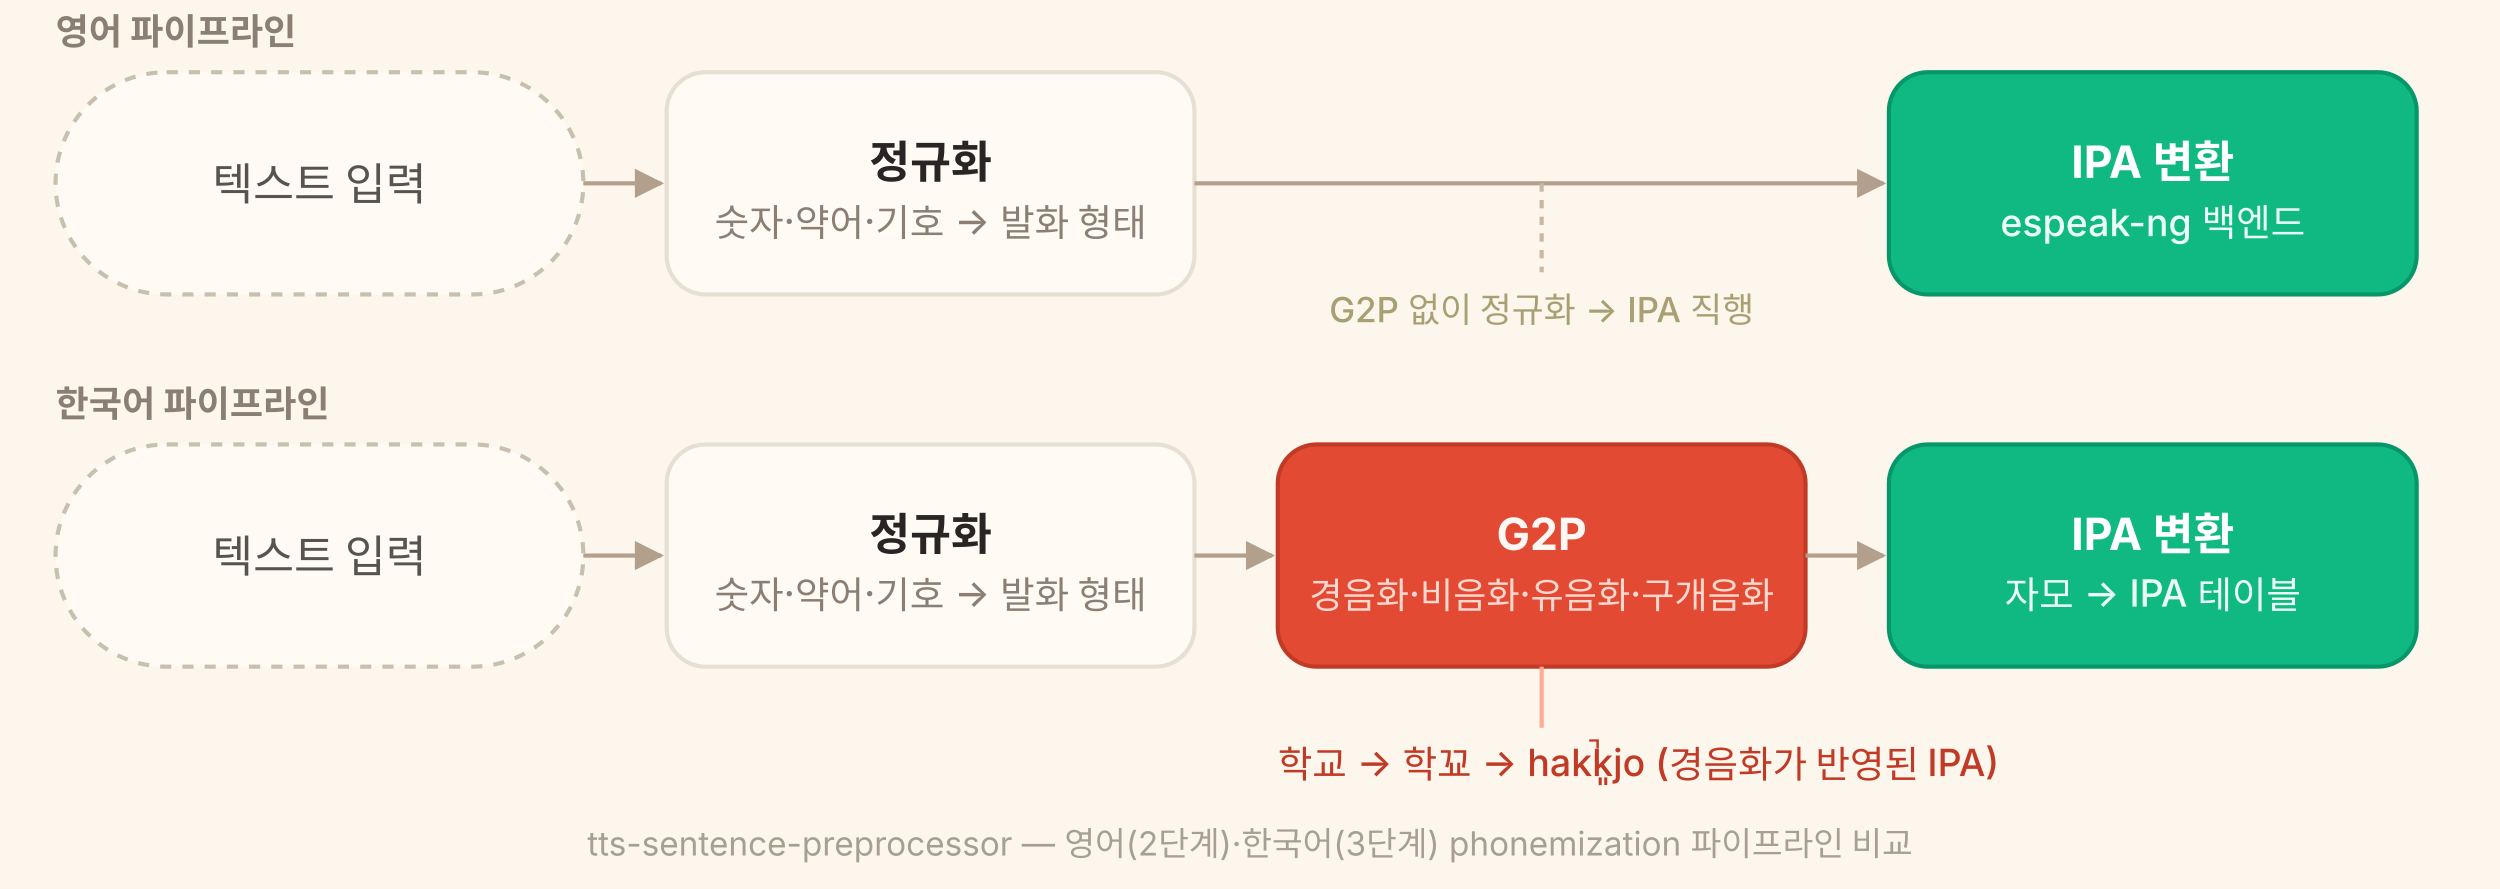
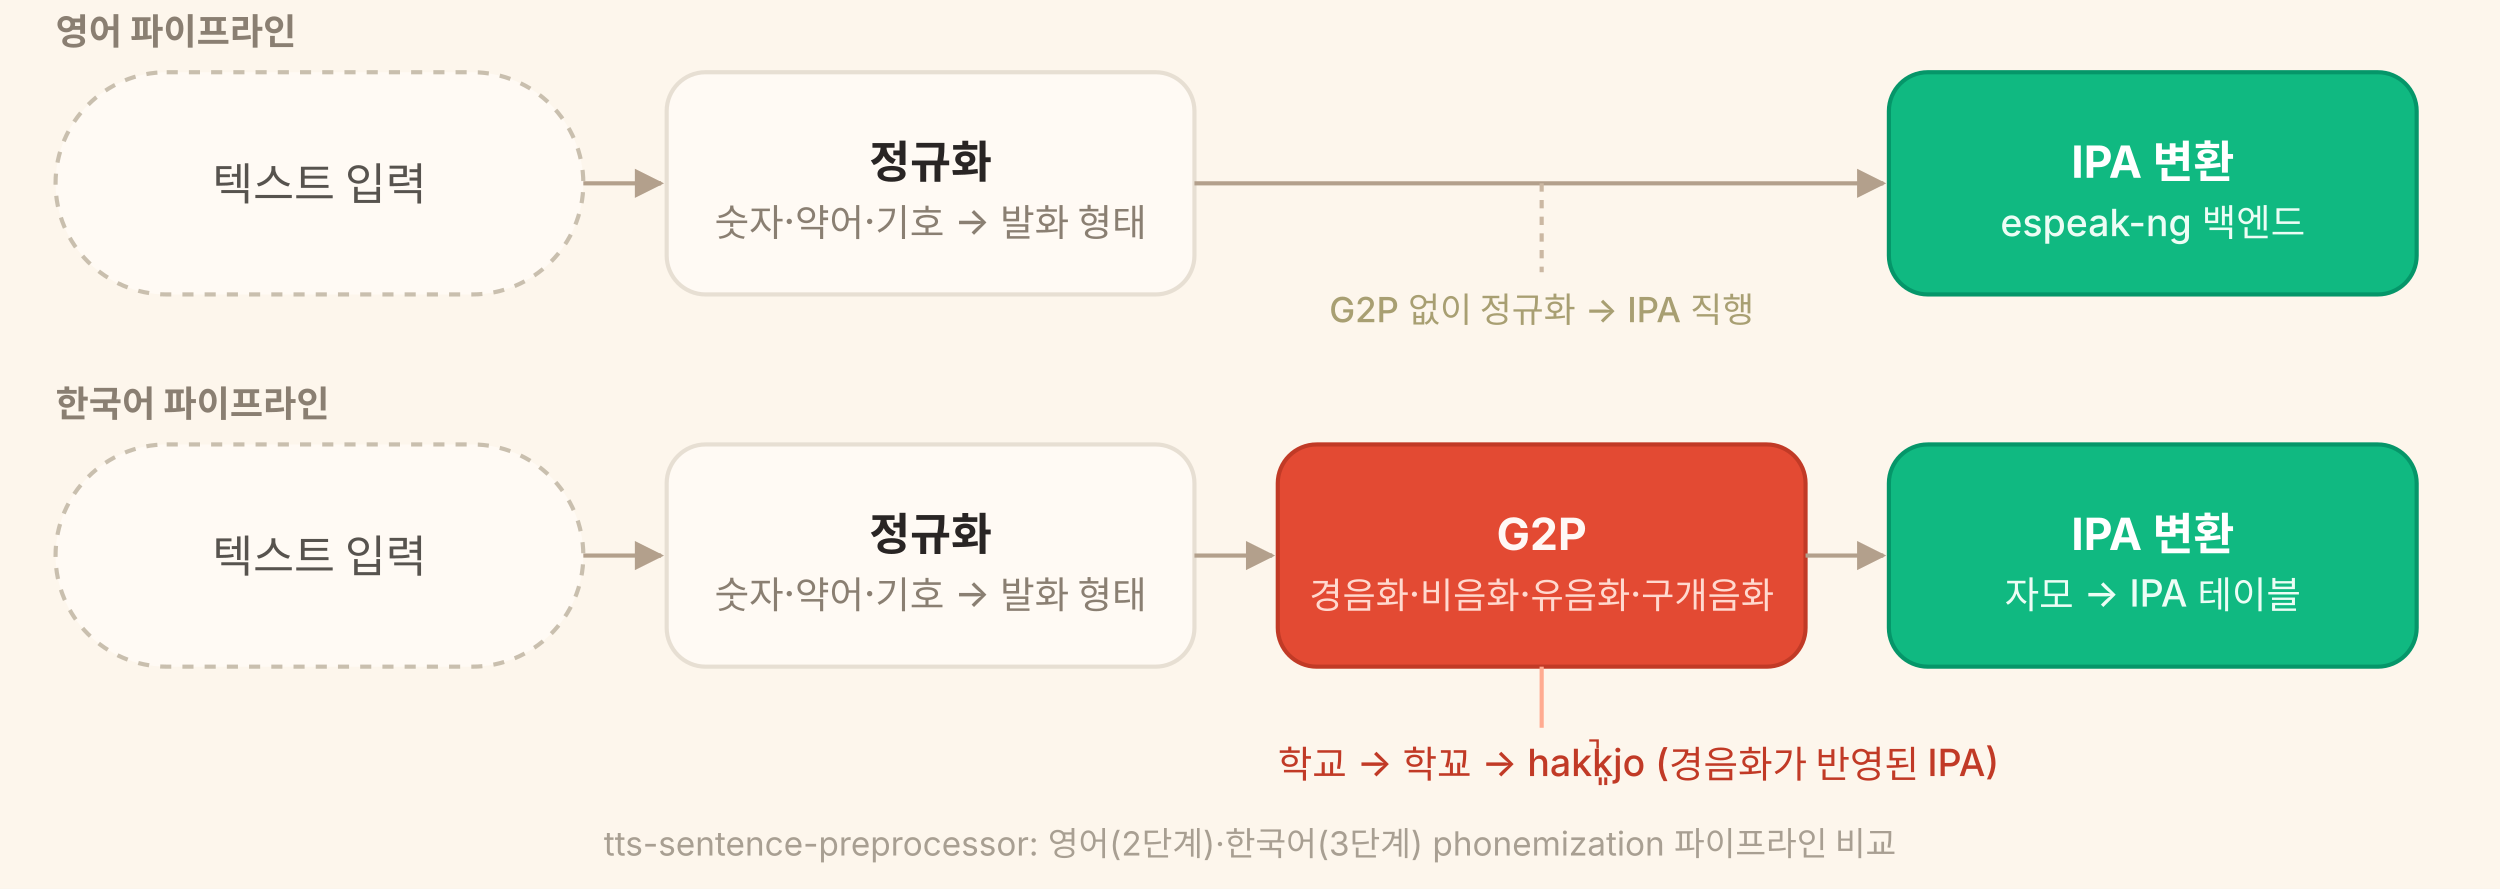
<svg xmlns="http://www.w3.org/2000/svg" viewBox="0 0 900 320" role="img" aria-labelledby="title desc" font-family="ui-sans-serif, system-ui, -apple-system, sans-serif">
  <rect x="0" y="0" width="900" height="320" fill="#fdf6ec" />
  <defs>
    <marker id="arrow" viewBox="0 0 10 10" refX="9" refY="5" markerWidth="7" markerHeight="7" orient="auto-start-reverse">
      <path d="M0,0 L10,5 L0,10 z" fill="#b3a08c" />
    </marker>
  </defs>
  <text x="20" y="16" font-size="13" font-weight="700" fill="#8a7f72">영어 파이프라인</text>
  <text x="20" y="150" font-size="13" font-weight="700" fill="#8a7f72">한국어 파이프라인</text>
  <rect x="20" y="26" width="190" height="80" rx="40" fill="#fffaf4" stroke="#c9bfae" stroke-width="1.5" stroke-dasharray="4 4" />
  <text x="115" y="72" text-anchor="middle" font-size="16" font-weight="500" fill="#57534e">텍스트 입력</text>
  <rect x="240" y="26" width="190" height="80" rx="14" fill="#fffaf4" stroke="#e7dfd3" stroke-width="1.5" />
  <text x="335" y="64" text-anchor="middle" font-size="16" font-weight="700" fill="#292524">정규화</text>
  <text x="335" y="85" text-anchor="middle" font-size="13.5" font-weight="500" fill="#8a7f72">숫자·약어·기호 → 발화 형태</text>
  <rect x="680" y="26" width="190" height="80" rx="14" fill="#10b981" stroke="#059669" stroke-width="1.5" />
  <text x="775" y="64" text-anchor="middle" font-size="16" font-weight="700" fill="#ffffff">IPA 변환</text>
  <text x="775" y="85" text-anchor="middle" font-size="13.5" font-weight="500" fill="#ecfdf5">espeak-ng 백엔드</text>
  <line x1="210" y1="66" x2="238" y2="66" stroke="#b3a08c" stroke-width="1.5" marker-end="url(#arrow)" />
  <line x1="430" y1="66" x2="678" y2="66" stroke="#b3a08c" stroke-width="1.5" marker-end="url(#arrow)" />
  <line x1="555" y1="66" x2="555" y2="98" stroke="#cbb8a3" stroke-width="1.5" stroke-dasharray="3 3" />
  <text x="555" y="116" text-anchor="middle" font-size="12.5" font-weight="500" fill="#a89f72">G2P 없이 정규화 → IPA 직행</text>
  <rect x="20" y="160" width="190" height="80" rx="40" fill="#fffaf4" stroke="#c9bfae" stroke-width="1.5" stroke-dasharray="4 4" />
  <text x="115" y="206" text-anchor="middle" font-size="16" font-weight="500" fill="#57534e">텍스트 입력</text>
  <rect x="240" y="160" width="190" height="80" rx="14" fill="#fffaf4" stroke="#e7dfd3" stroke-width="1.5" />
  <text x="335" y="198" text-anchor="middle" font-size="16" font-weight="700" fill="#292524">정규화</text>
  <text x="335" y="219" text-anchor="middle" font-size="13.5" font-weight="500" fill="#8a7f72">숫자·약어·기호 → 발화 형태</text>
  <rect x="460" y="160" width="190" height="80" rx="14" fill="#e34a33" stroke="#c13a26" stroke-width="1.5" />
  <text x="555" y="198" text-anchor="middle" font-size="16" font-weight="700" fill="#fff8f5">G2P</text>
  <text x="555" y="219" text-anchor="middle" font-size="13" font-weight="500" fill="#ffd9cf">경음화·비음화·유음화·구개음화</text>
  <rect x="680" y="160" width="190" height="80" rx="14" fill="#10b981" stroke="#059669" stroke-width="1.5" />
  <text x="775" y="198" text-anchor="middle" font-size="16" font-weight="700" fill="#ffffff">IPA 변환</text>
  <text x="775" y="219" text-anchor="middle" font-size="13.5" font-weight="500" fill="#ecfdf5">자모 → IPA 테이블</text>
  <line x1="210" y1="200" x2="238" y2="200" stroke="#b3a08c" stroke-width="1.5" marker-end="url(#arrow)" />
  <line x1="430" y1="200" x2="458" y2="200" stroke="#b3a08c" stroke-width="1.5" marker-end="url(#arrow)" />
  <line x1="650" y1="200" x2="678" y2="200" stroke="#b3a08c" stroke-width="1.5" marker-end="url(#arrow)" />
  <line x1="555" y1="240" x2="555" y2="262" stroke="#ffab91" stroke-width="1.5" />
  <text x="460" y="280" text-anchor="start" font-size="13.5" font-weight="500" fill="#c13a26">학교 → 학꾜 → hak̚k͈jo (경음화가 반영된 IPA)</text>
-   <text x="450" y="308" text-anchor="middle" font-size="12" fill="#a89f92">tts-sentence-preprocessor — 영어(2단계)·한국어(3단계) phonemization 파이프라인 비교</text>
+   <text x="450" y="308" text-anchor="middle" font-size="12" fill="#a89f92">tts-sentence-preprocessor: 영어(2단계)·한국어(3단계) phonemization 파이프라인 비교</text>
</svg>
